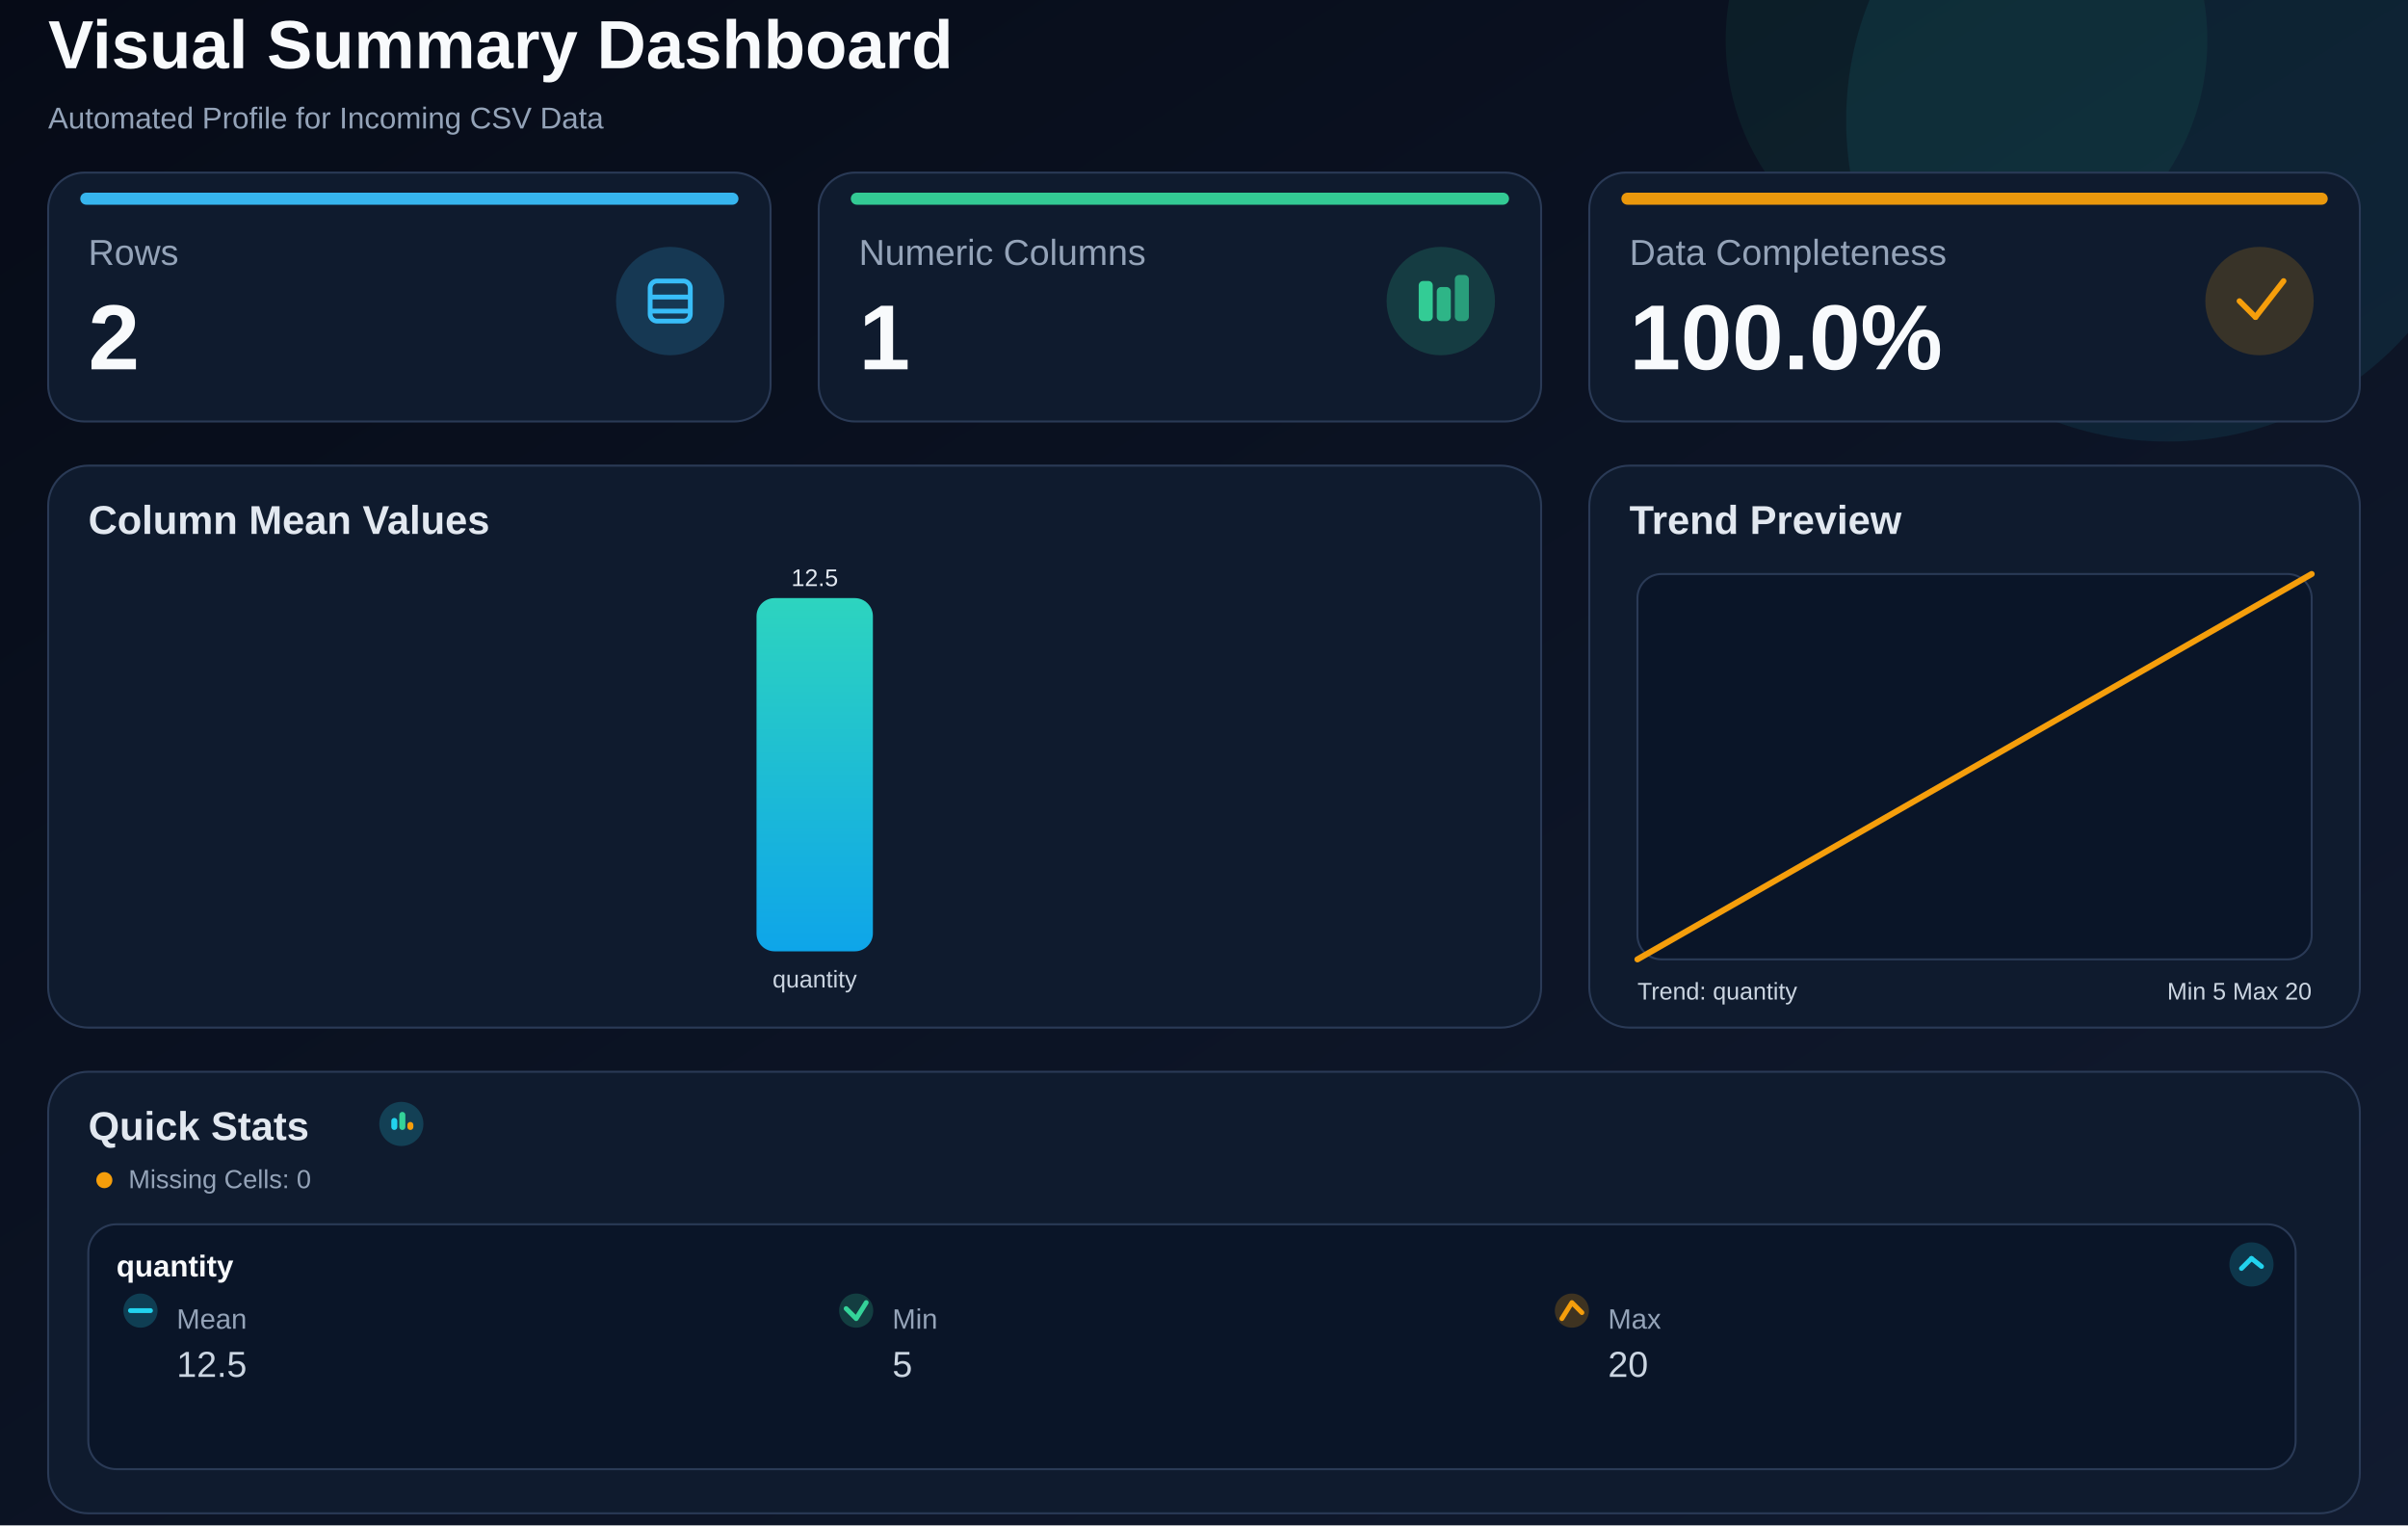
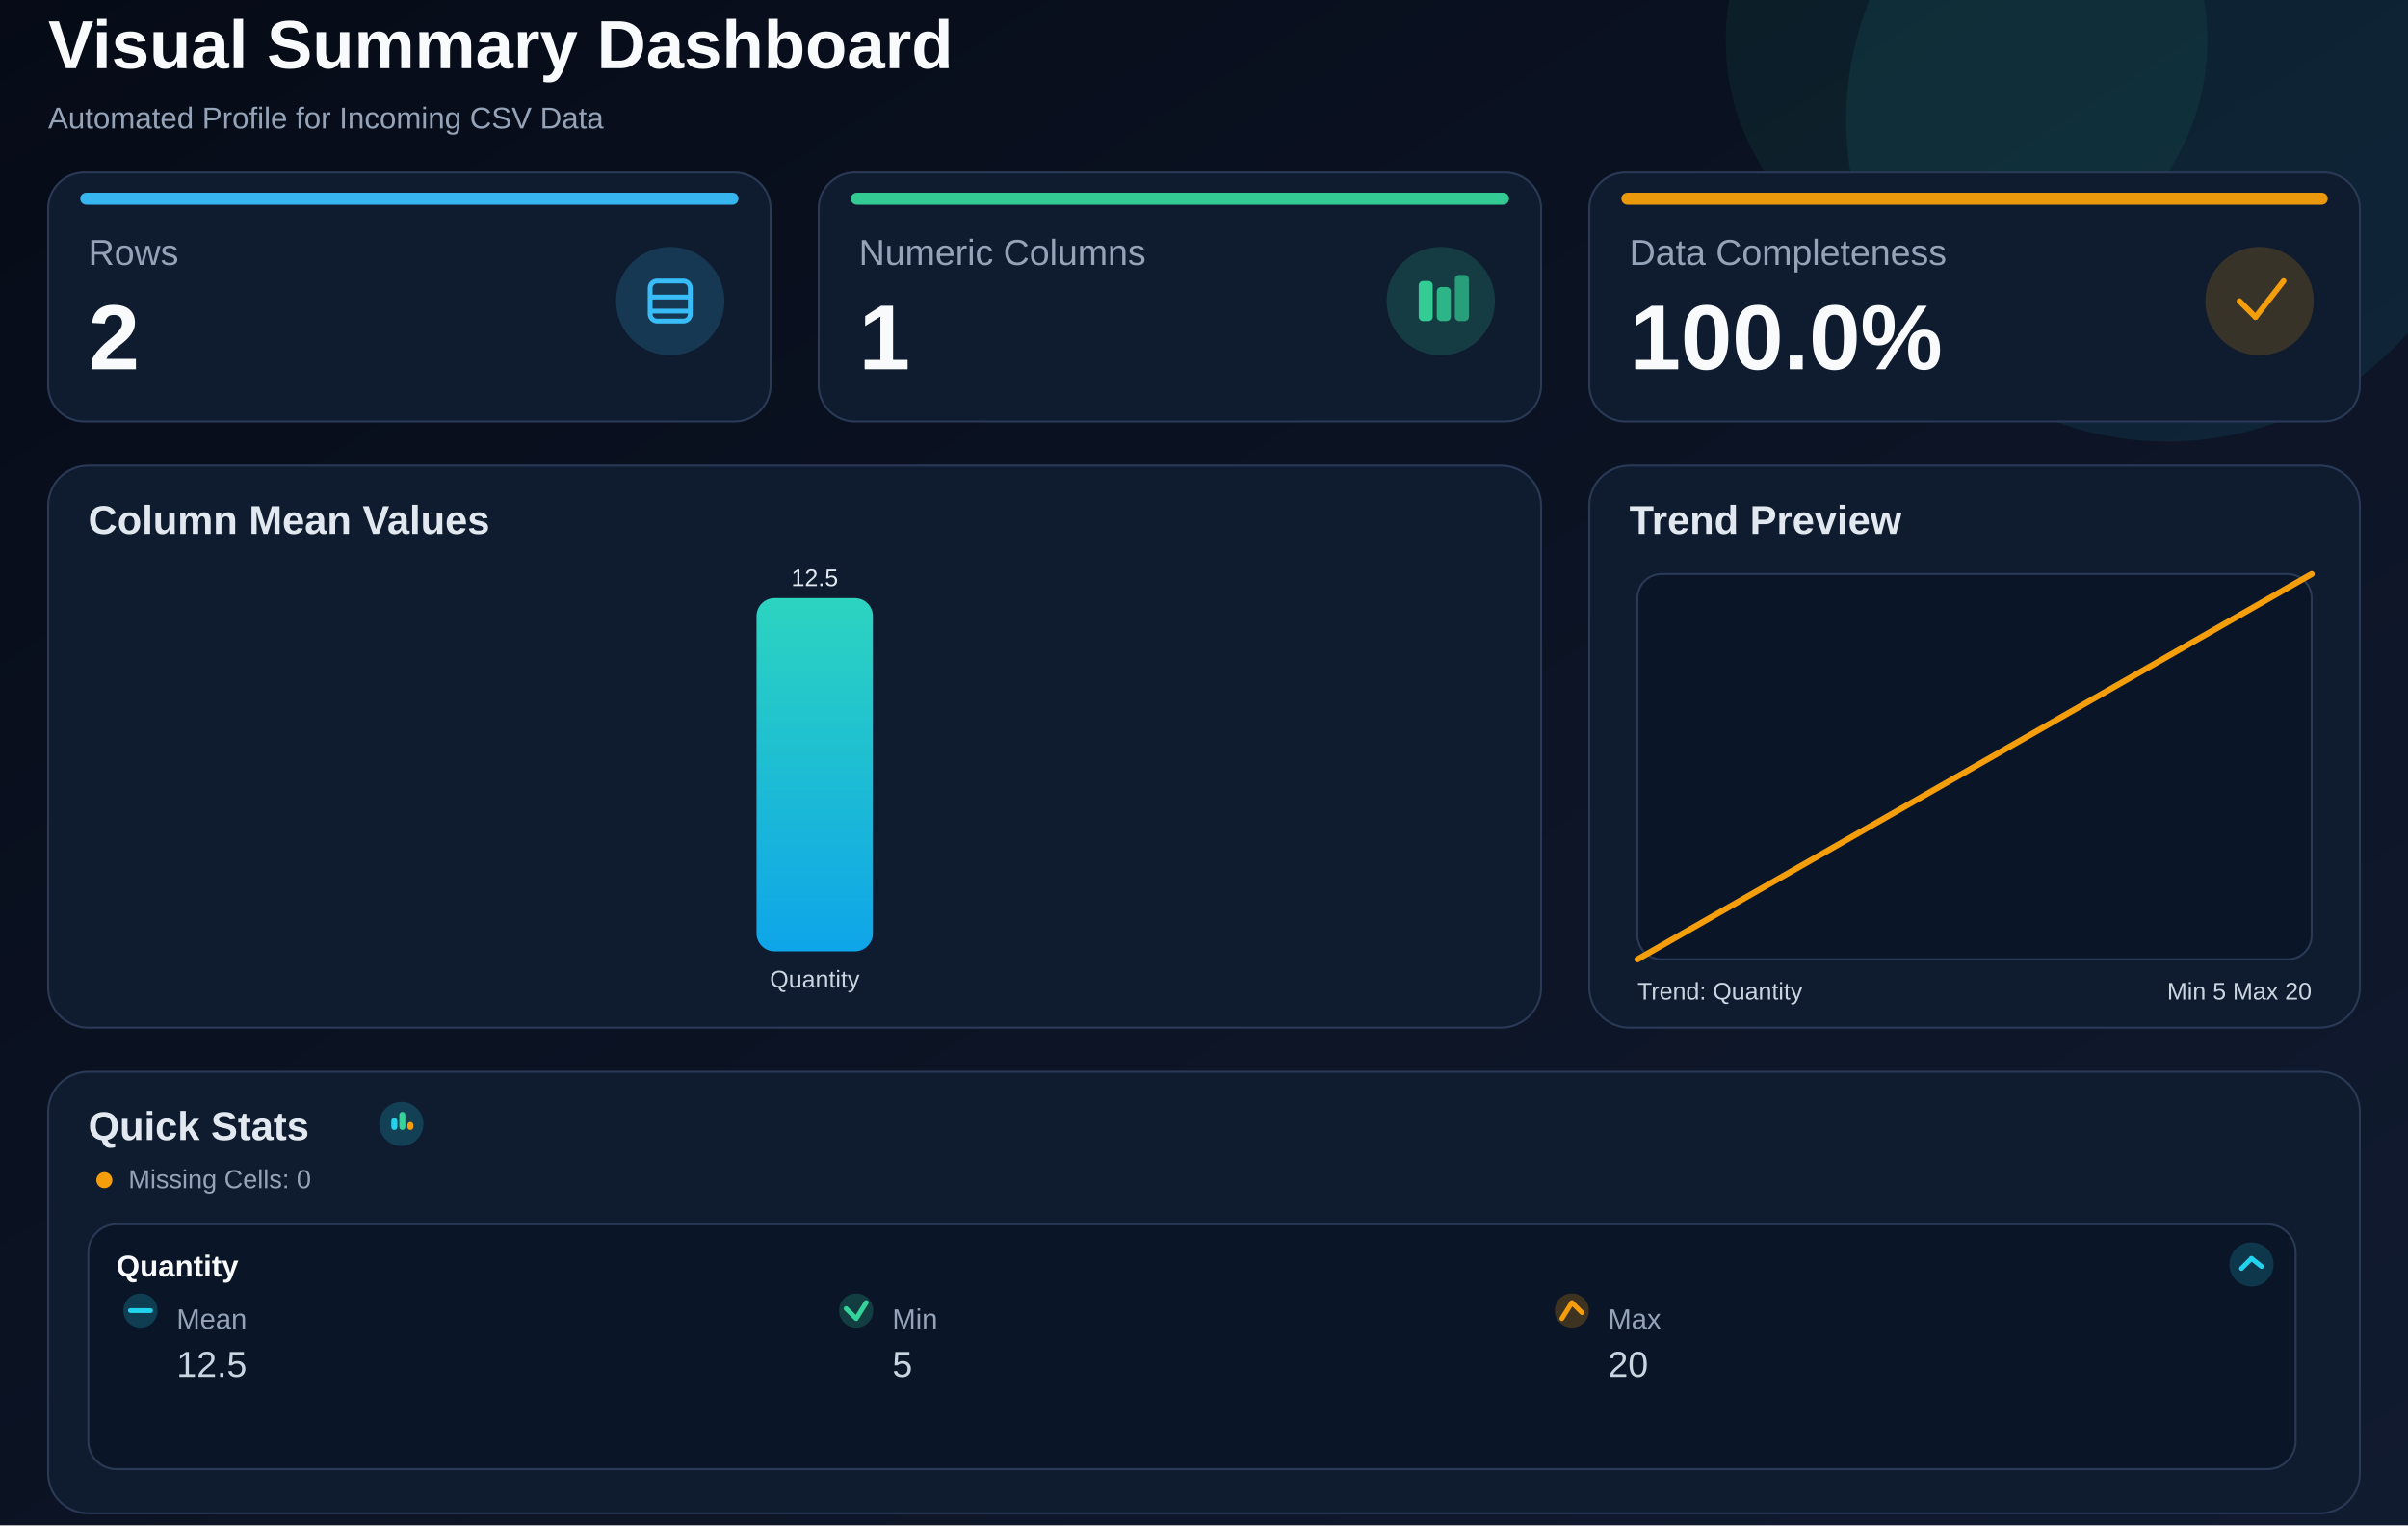
<svg xmlns="http://www.w3.org/2000/svg" width="1200" height="760" font-family="Poppins, Segoe UI, Arial, sans-serif">
  <defs>
    <linearGradient id="bg" x1="0" y1="0" x2="1" y2="1">
      <stop offset="0%" stop-color="#060b17" />
      <stop offset="100%" stop-color="#111b30" />
    </linearGradient>
    <linearGradient id="bar" x1="0" y1="0" x2="0" y2="1">
      <stop offset="0%" stop-color="#2dd4bf" />
      <stop offset="100%" stop-color="#0ea5e9" />
    </linearGradient>
  </defs>
  <rect width="1200" height="760" fill="url(#bg)" />
  <circle cx="1080" cy="60" r="160" fill="#22d3ee" opacity="0.08" />
  <circle cx="980" cy="20" r="120" fill="#34d399" opacity="0.07" />
  <text x="24" y="34" font-size="34" font-weight="700" fill="#f8fafc">Visual Summary Dashboard</text>
  <text x="24" y="64" font-size="15" fill="#94a3b8">Automated Profile for Incoming CSV Data</text>
  <rect x="24" y="86" width="360" height="124" rx="18" fill="#0f1b2e" stroke="#2a3a56" />
  <rect x="40" y="96" width="328" height="6" rx="3" fill="#38bdf8" opacity="0.95" />
  <circle cx="334" cy="150" r="27" fill="#38bdf8" opacity="0.18" />
  <rect x="324" y="140" width="20" height="20" rx="3.5" fill="none" stroke="#38bdf8" stroke-width="2.4" />
  <line x1="324" y1="148" x2="344" y2="148" stroke="#38bdf8" stroke-width="2.4" />
  <line x1="324" y1="155" x2="344" y2="155" stroke="#38bdf8" stroke-width="2.4" />
  <text x="44" y="132" font-size="18" font-weight="500" fill="#94a3b8">Rows</text>
  <text x="44" y="184" font-size="46" font-weight="700" fill="#f8fafc">2</text>
  <rect x="408" y="86" width="360" height="124" rx="18" fill="#0f1b2e" stroke="#2a3a56" />
  <rect x="424" y="96" width="328" height="6" rx="3" fill="#34d399" opacity="0.95" />
  <circle cx="718" cy="150" r="27" fill="#34d399" opacity="0.18" />
  <rect x="707" y="140" width="7" height="20" rx="2.2" fill="#34d399" opacity="0.95" />
  <rect x="716" y="143" width="7" height="17" rx="2.2" fill="#34d399" opacity="0.8" />
  <rect x="725" y="137" width="7" height="23" rx="2.2" fill="#34d399" opacity="0.65" />
  <text x="428" y="132" font-size="18" font-weight="500" fill="#94a3b8">Numeric Columns</text>
  <text x="428" y="184" font-size="46" font-weight="700" fill="#f8fafc">1</text>
  <rect x="792" y="86" width="384" height="124" rx="18" fill="#0f1b2e" stroke="#2a3a56" />
  <rect x="808" y="96" width="352" height="6" rx="3" fill="#f59e0b" opacity="0.95" />
  <circle cx="1126" cy="150" r="27" fill="#f59e0b" opacity="0.18" />
  <line x1="1116" y1="150" x2="1124" y2="158" stroke="#f59e0b" stroke-width="2.8" stroke-linecap="round" />
  <line x1="1124" y1="158" x2="1138" y2="140" stroke="#f59e0b" stroke-width="2.8" stroke-linecap="round" />
  <text x="812" y="132" font-size="18" font-weight="500" fill="#94a3b8">Data Completeness</text>
  <text x="812" y="184" font-size="46" font-weight="700" fill="#f8fafc">100.0%</text>
  <rect x="24" y="232" width="744" height="280" rx="20" fill="#0f1b2e" stroke="#2a3a56" />
  <text x="44" y="266" font-size="20" font-weight="600" fill="#e2e8f0">Column Mean Values</text>
  <rect x="377.00" y="298.00" width="58.00" height="176.00" rx="9" fill="url(#bar)" />
-   <text x="406.00" y="492" font-size="12" fill="#cbd5e1" text-anchor="middle">quantity</text>
+   <text x="406.00" y="492" font-size="12" fill="#cbd5e1" text-anchor="middle">Quantity</text>
  <text x="406.00" y="292.00" font-size="12" fill="#e2e8f0" text-anchor="middle">12.5</text>
  <rect x="792" y="232" width="384" height="280" rx="20" fill="#0f1b2e" stroke="#2a3a56" />
  <text x="812" y="266" font-size="20" font-weight="600" fill="#e2e8f0">Trend Preview</text>
  <rect x="816" y="286" width="336" height="192" rx="12" fill="#0a1528" stroke="#2a3a56" />
  <polyline points="816.00,478.00 1152.00,286.00" fill="none" stroke="#f59e0b" stroke-width="3" stroke-linecap="round" stroke-linejoin="round" />
-   <text x="816" y="498" font-size="12" fill="#cbd5e1">Trend: quantity</text>
+   <text x="816" y="498" font-size="12" fill="#cbd5e1">Trend: Quantity</text>
  <text x="1152" y="498" font-size="12" fill="#cbd5e1" text-anchor="end">Min 5  Max 20</text>
  <rect x="24" y="534" width="1152" height="220" rx="20" fill="#0f1b2e" stroke="#2a3a56" />
  <circle cx="200" cy="560" r="11" fill="#22d3ee" opacity="0.2" />
  <rect x="195" y="557" width="3" height="6" rx="1.5" fill="#22d3ee" />
  <rect x="199" y="554" width="3" height="9" rx="1.5" fill="#34d399" />
  <rect x="203" y="559" width="3" height="4" rx="1.5" fill="#f59e0b" />
  <text x="44" y="568" font-size="20" font-weight="600" fill="#e2e8f0">Quick Stats</text>
  <circle cx="52" cy="588" r="4" fill="#f59e0b" />
  <text x="64" y="592" font-size="13" fill="#94a3b8">Missing Cells: 0</text>
  <rect x="44.00" y="610" width="1100.00" height="122" rx="14" fill="#0a1528" stroke="#2a3a56" />
  <circle cx="1122.0" cy="630" r="11" fill="#22d3ee" opacity="0.18" />
  <line x1="1117.0" y1="632" x2="1122.0" y2="627" stroke="#22d3ee" stroke-width="2.4" stroke-linecap="round" />
  <line x1="1122.0" y1="627" x2="1127.0" y2="631" stroke="#22d3ee" stroke-width="2.4" stroke-linecap="round" />
-   <text x="58.00" y="636" font-size="15" font-weight="600" fill="#f8fafc">quantity</text>
+   <text x="58.00" y="636" font-size="15" font-weight="600" fill="#f8fafc">Quantity</text>
  <circle cx="70.0" cy="653" r="8.5" fill="#22d3ee" opacity="0.22" />
  <line x1="65.0" y1="653" x2="75.0" y2="653" stroke="#22d3ee" stroke-width="2.4" stroke-linecap="round" />
  <text x="88.00" y="662" font-size="14" fill="#94a3b8">Mean</text>
  <text x="88.00" y="686" font-size="18" fill="#cbd5e1">12.5</text>
  <circle cx="426.667" cy="653" r="8.5" fill="#34d399" opacity="0.22" />
  <polyline points="421.667,652 426.667,657 431.667,649" fill="none" stroke="#34d399" stroke-width="2.4" stroke-linecap="round" stroke-linejoin="round" />
  <text x="444.67" y="662" font-size="14" fill="#94a3b8">Min</text>
  <text x="444.67" y="686" font-size="18" fill="#cbd5e1">5</text>
  <circle cx="783.333" cy="653" r="8.5" fill="#f59e0b" opacity="0.22" />
  <polyline points="778.333,657 783.333,649 788.333,654" fill="none" stroke="#f59e0b" stroke-width="2.4" stroke-linecap="round" stroke-linejoin="round" />
  <text x="801.33" y="662" font-size="14" fill="#94a3b8">Max</text>
  <text x="801.33" y="686" font-size="18" fill="#cbd5e1">20</text>
</svg>
